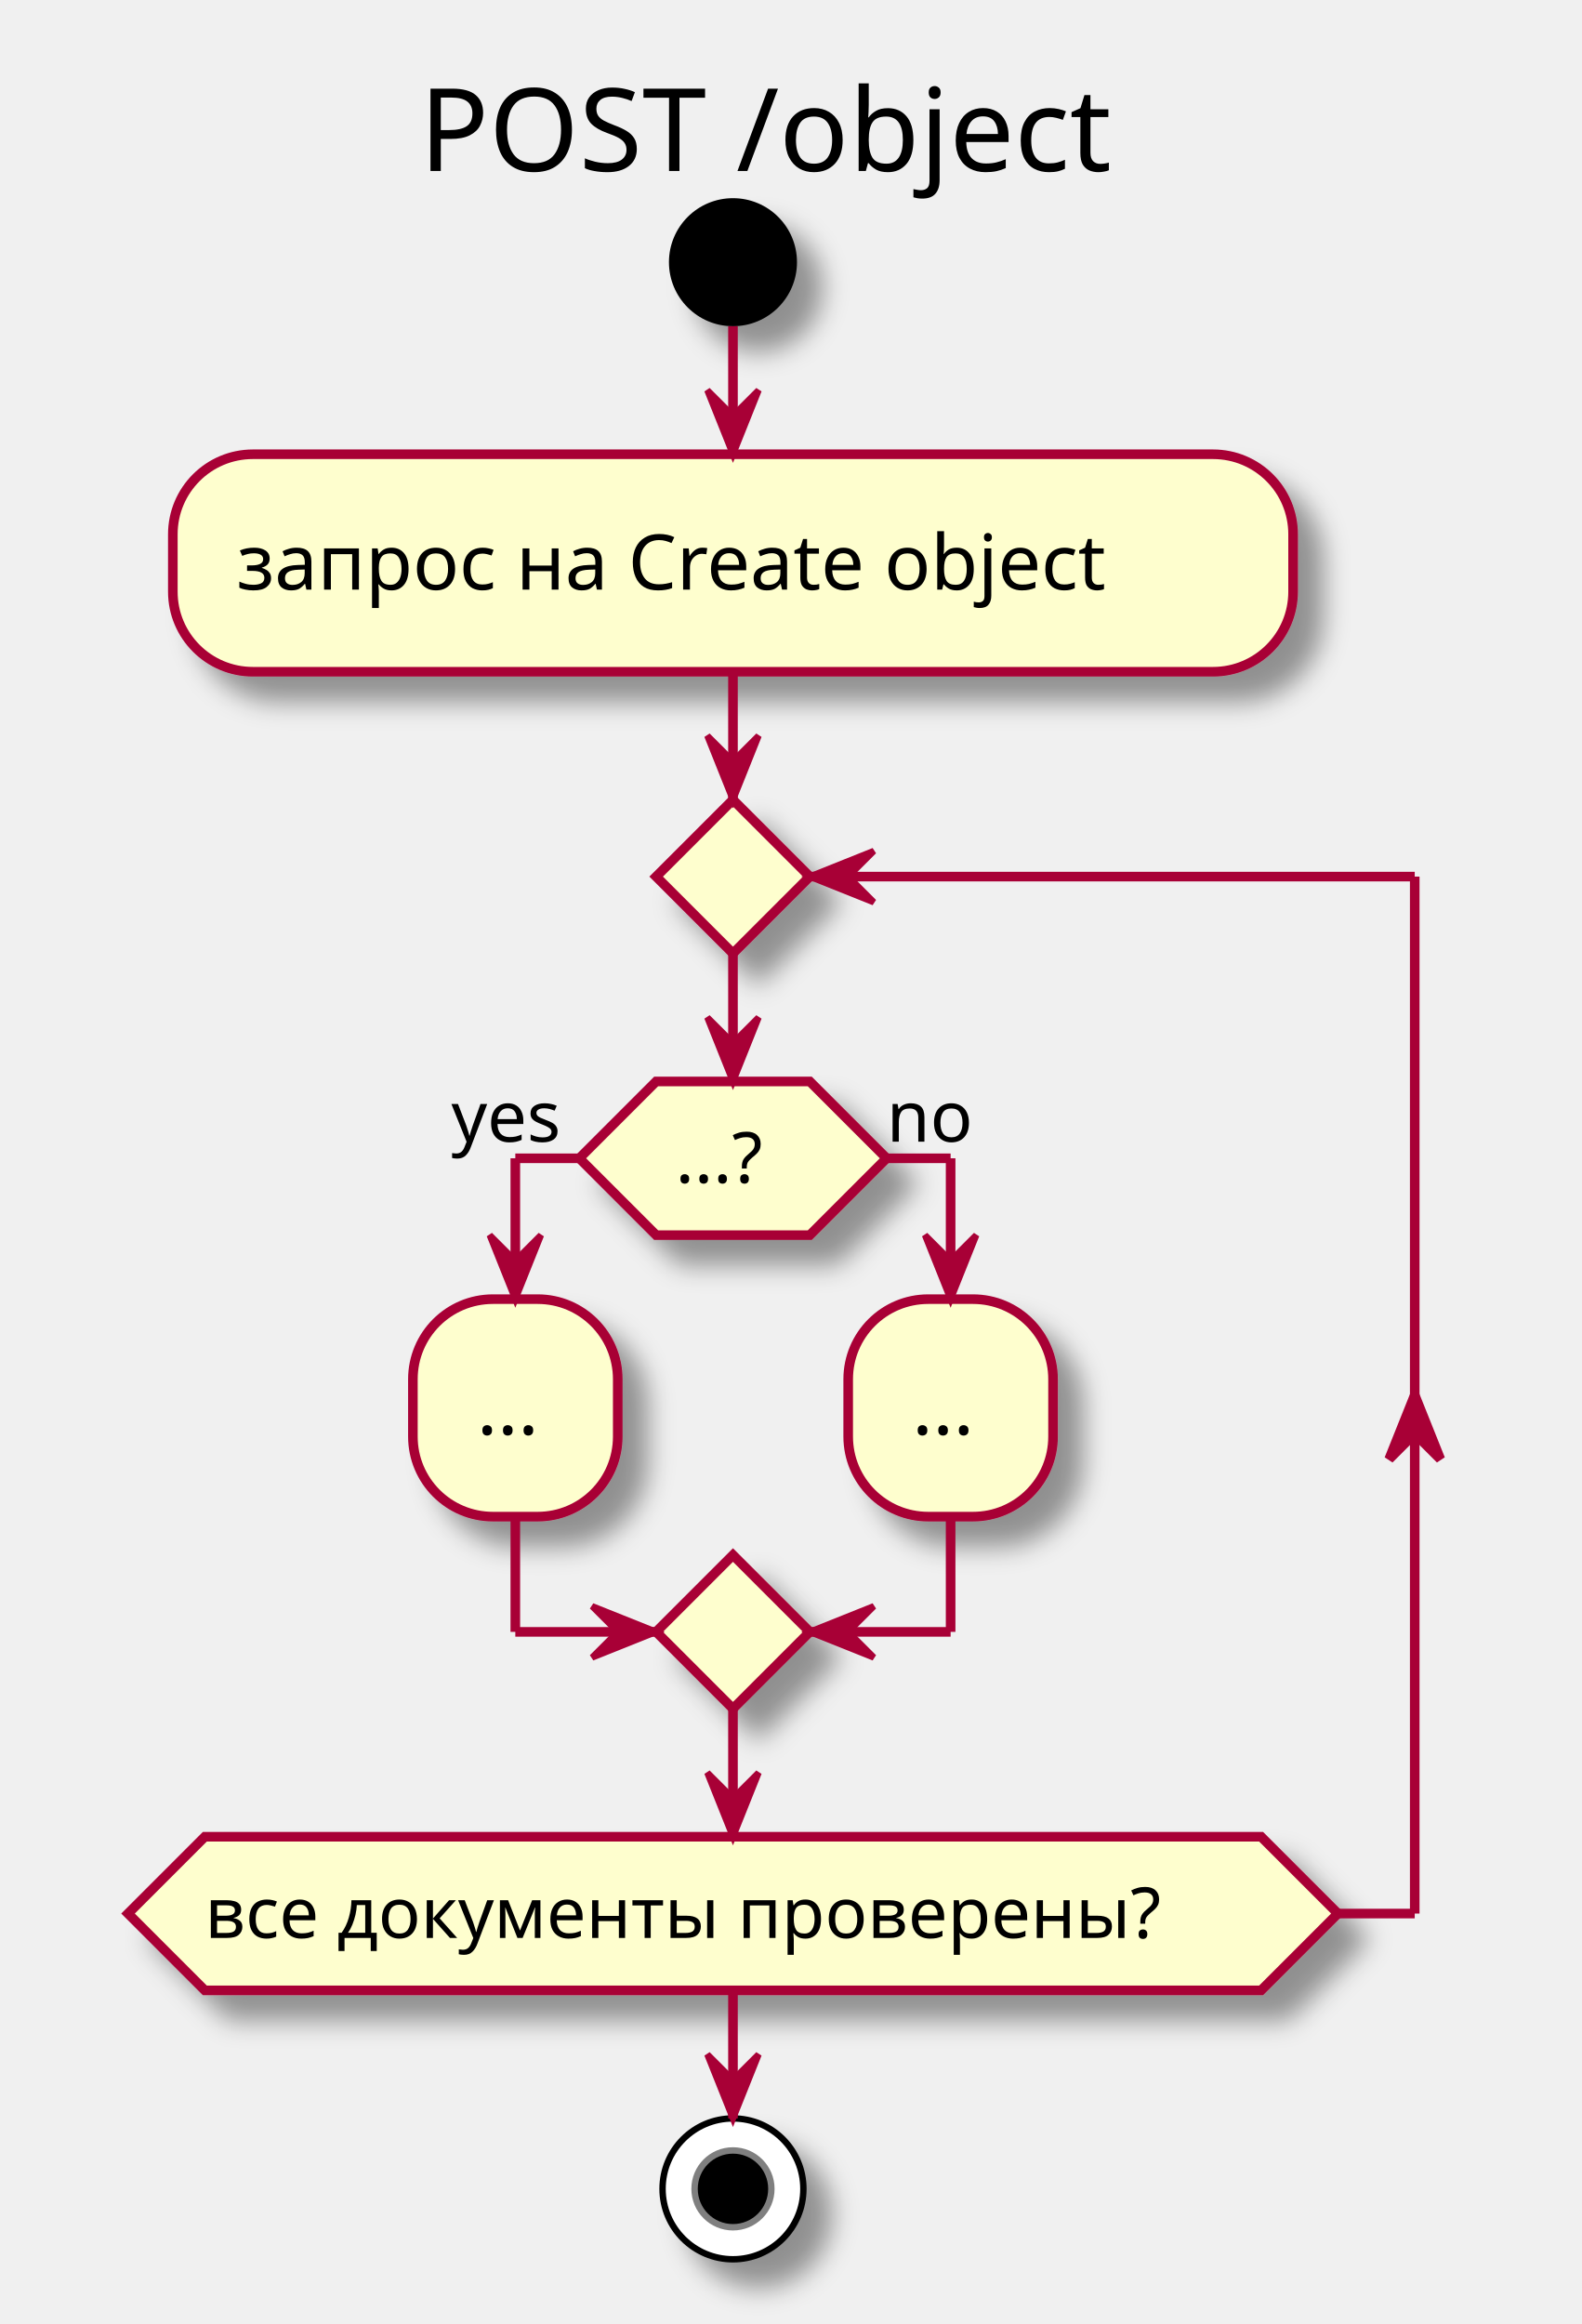
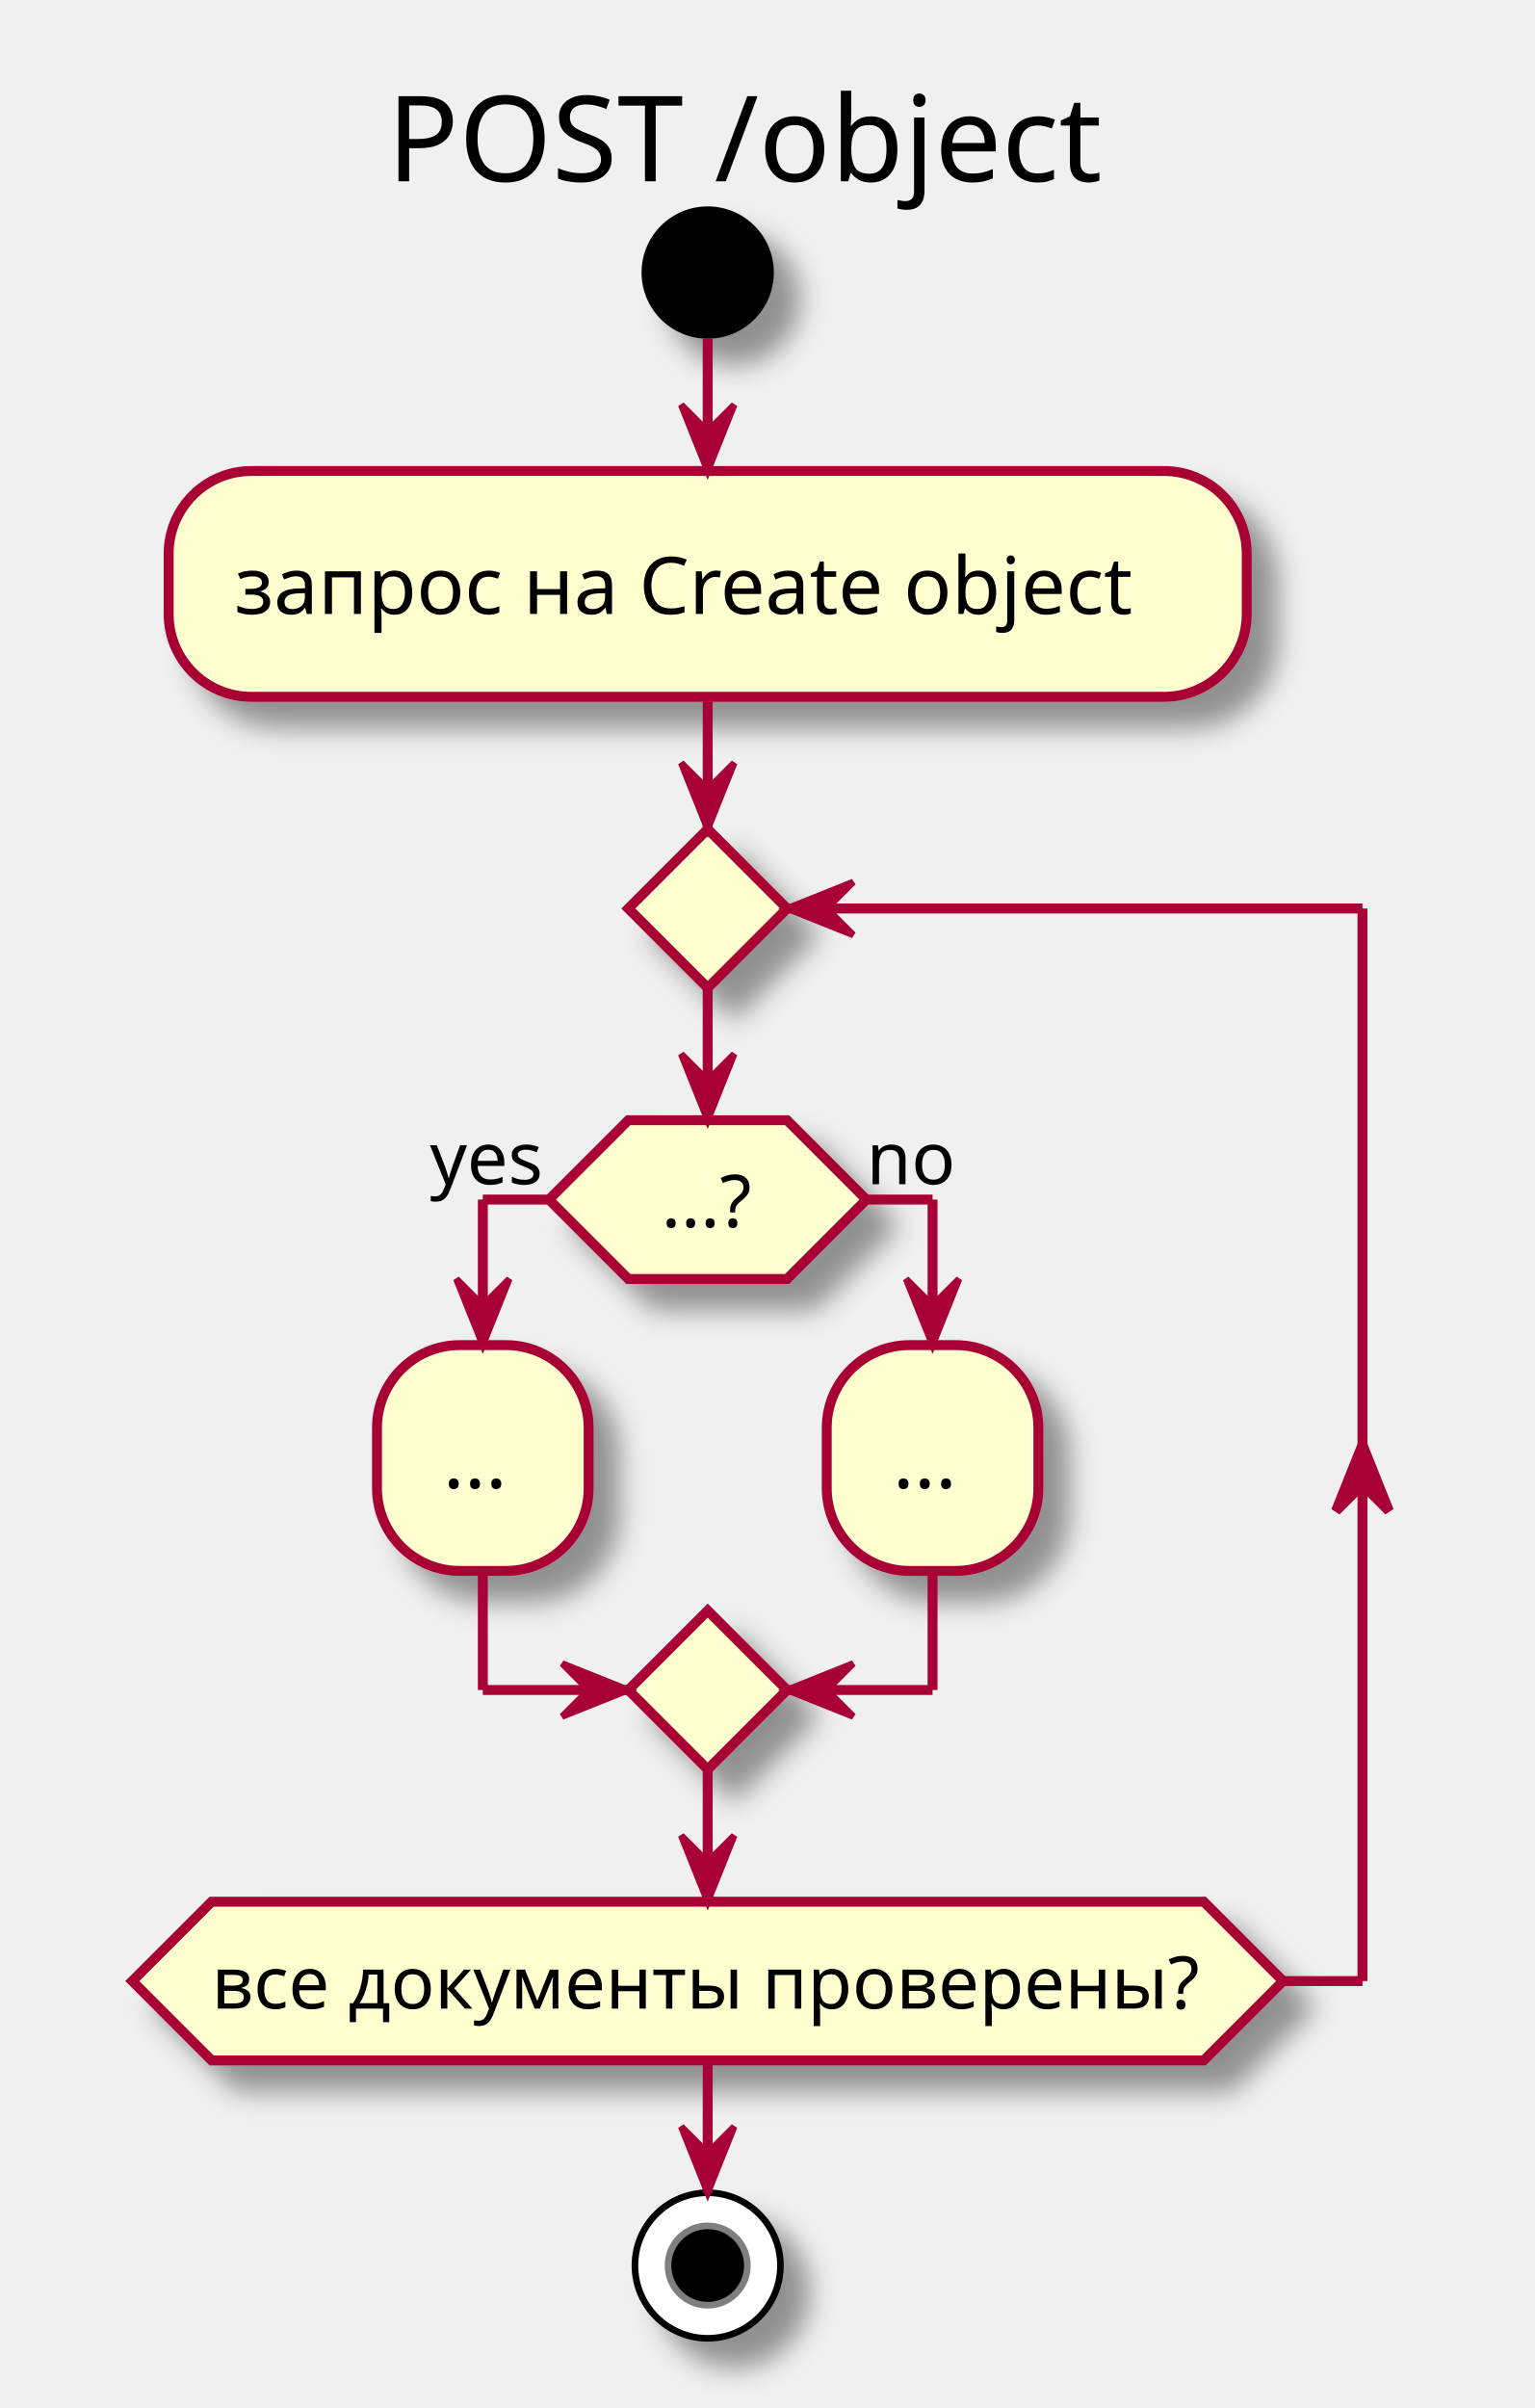
- <svg xmlns="http://www.w3.org/2000/svg" contentScriptType="application/ecmascript" contentStyleType="text/css" height="363px" preserveAspectRatio="none" style="width:247px;height:363px;" version="1.1" viewBox="0 0 247 363" width="247px" zoomAndPan="magnify">
+ <svg xmlns="http://www.w3.org/2000/svg" contentScriptType="application/ecmascript" contentStyleType="text/css" height="364px" preserveAspectRatio="none" style="width:232px;height:364px;" version="1.1" viewBox="0 0 232 364" width="232px" zoomAndPan="magnify">
  <defs>
    <filter height="300%" id="f1dnso4gif9am" width="300%" x="-1" y="-1">
      <feGaussianBlur result="blurOut" stdDeviation="2.0" />
      <feColorMatrix in="blurOut" result="blurOut2" type="matrix" values="0 0 0 0 0 0 0 0 0 0 0 0 0 0 0 0 0 0 .4 0" />
      <feOffset dx="4.0" dy="4.0" in="blurOut2" result="blurOut3" />
      <feBlend in="SourceGraphic" in2="blurOut3" mode="normal" />
    </filter>
  </defs>
  <g>
-     <text fill="#000000" font-family="sans-serif" font-size="18" lengthAdjust="spacingAndGlyphs" textLength="114" x="65.5" y="26.708">POST /object</text>
-     <ellipse cx="114.5" cy="40.953" fill="#000000" filter="url(#f1dnso4gif9am)" rx="10" ry="10" style="stroke: none; stroke-width: 1.0;" />
-     <rect fill="#FEFECE" filter="url(#f1dnso4gif9am)" height="33.969" rx="12.5" ry="12.5" style="stroke: #A80036; stroke-width: 1.5;" width="175" x="27" y="70.953" />
-     <text fill="#000000" font-family="sans-serif" font-size="12" lengthAdjust="spacingAndGlyphs" textLength="155" x="37" y="92.092">запрос на Create object</text>
-     <polygon fill="#FEFECE" filter="url(#f1dnso4gif9am)" points="102.5,168.922,126.5,168.922,138.5,180.922,126.5,192.922,102.5,192.922,90.5,180.922,102.5,168.922" style="stroke: #A80036; stroke-width: 1.5;" />
-     <text fill="#000000" font-family="sans-serif" font-size="11" lengthAdjust="spacingAndGlyphs" textLength="18" x="105.5" y="184.73">...?</text>
-     <text fill="#000000" font-family="sans-serif" font-size="11" lengthAdjust="spacingAndGlyphs" textLength="20" x="70.5" y="178.328">yes</text>
-     <text fill="#000000" font-family="sans-serif" font-size="11" lengthAdjust="spacingAndGlyphs" textLength="14" x="138.5" y="178.328">no</text>
-     <rect fill="#FEFECE" filter="url(#f1dnso4gif9am)" height="33.969" rx="12.5" ry="12.5" style="stroke: #A80036; stroke-width: 1.5;" width="32" x="64.5" y="202.922" />
-     <text fill="#000000" font-family="sans-serif" font-size="12" lengthAdjust="spacingAndGlyphs" textLength="12" x="74.5" y="224.06">...</text>
-     <rect fill="#FEFECE" filter="url(#f1dnso4gif9am)" height="33.969" rx="12.5" ry="12.5" style="stroke: #A80036; stroke-width: 1.5;" width="32" x="132.5" y="202.922" />
-     <text fill="#000000" font-family="sans-serif" font-size="12" lengthAdjust="spacingAndGlyphs" textLength="12" x="142.5" y="224.06">...</text>
-     <polygon fill="#FEFECE" filter="url(#f1dnso4gif9am)" points="114.5,242.891,126.5,254.891,114.5,266.891,102.5,254.891,114.5,242.891" style="stroke: #A80036; stroke-width: 1.5;" />
-     <polygon fill="#FEFECE" filter="url(#f1dnso4gif9am)" points="114.5,124.922,126.5,136.922,114.5,148.922,102.5,136.922,114.5,124.922" style="stroke: #A80036; stroke-width: 1.5;" />
-     <polygon fill="#FEFECE" filter="url(#f1dnso4gif9am)" points="32,286.891,197,286.891,209,298.891,197,310.891,32,310.891,20,298.891,32,286.891" style="stroke: #A80036; stroke-width: 1.5;" />
-     <text fill="#000000" font-family="sans-serif" font-size="11" lengthAdjust="spacingAndGlyphs" textLength="165" x="32" y="302.699">все документы проверены?</text>
-     <ellipse cx="114.5" cy="341.891" fill="#FFFFFF" filter="url(#f1dnso4gif9am)" rx="11" ry="11" style="stroke: #000000; stroke-width: 1.0;" />
-     <ellipse cx="114.5" cy="341.891" fill="#000000" rx="6" ry="6" style="stroke: #7F7F7F; stroke-width: 1.0;" />
-     <line style="stroke: #A80036; stroke-width: 1.5;" x1="114.5" x2="114.5" y1="50.953" y2="70.953" />
-     <polygon fill="#A80036" points="110.5,60.953,114.5,70.953,118.5,60.953,114.5,64.953" style="stroke: #A80036; stroke-width: 1.0;" />
-     <line style="stroke: #A80036; stroke-width: 1.5;" x1="90.5" x2="80.5" y1="180.922" y2="180.922" />
-     <line style="stroke: #A80036; stroke-width: 1.5;" x1="80.5" x2="80.5" y1="180.922" y2="202.922" />
-     <polygon fill="#A80036" points="76.5,192.922,80.5,202.922,84.5,192.922,80.5,196.922" style="stroke: #A80036; stroke-width: 1.0;" />
-     <line style="stroke: #A80036; stroke-width: 1.5;" x1="138.5" x2="148.5" y1="180.922" y2="180.922" />
-     <line style="stroke: #A80036; stroke-width: 1.5;" x1="148.5" x2="148.5" y1="180.922" y2="202.922" />
-     <polygon fill="#A80036" points="144.5,192.922,148.5,202.922,152.5,192.922,148.5,196.922" style="stroke: #A80036; stroke-width: 1.0;" />
-     <line style="stroke: #A80036; stroke-width: 1.5;" x1="80.5" x2="80.5" y1="236.891" y2="254.891" />
-     <line style="stroke: #A80036; stroke-width: 1.5;" x1="80.5" x2="102.5" y1="254.891" y2="254.891" />
-     <polygon fill="#A80036" points="92.5,250.891,102.5,254.891,92.5,258.891,96.5,254.891" style="stroke: #A80036; stroke-width: 1.0;" />
-     <line style="stroke: #A80036; stroke-width: 1.5;" x1="148.5" x2="148.5" y1="236.891" y2="254.891" />
-     <line style="stroke: #A80036; stroke-width: 1.5;" x1="148.5" x2="126.5" y1="254.891" y2="254.891" />
-     <polygon fill="#A80036" points="136.5,250.891,126.5,254.891,136.5,258.891,132.5,254.891" style="stroke: #A80036; stroke-width: 1.0;" />
-     <line style="stroke: #A80036; stroke-width: 1.5;" x1="114.5" x2="114.5" y1="148.922" y2="168.922" />
-     <polygon fill="#A80036" points="110.5,158.922,114.5,168.922,118.5,158.922,114.5,162.922" style="stroke: #A80036; stroke-width: 1.0;" />
-     <line style="stroke: #A80036; stroke-width: 1.5;" x1="209" x2="221" y1="298.891" y2="298.891" />
-     <polygon fill="#A80036" points="217,227.906,221,217.906,225,227.906,221,223.906" style="stroke: #A80036; stroke-width: 1.5;" />
-     <line style="stroke: #A80036; stroke-width: 1.5;" x1="221" x2="221" y1="136.922" y2="298.891" />
-     <line style="stroke: #A80036; stroke-width: 1.5;" x1="221" x2="126.5" y1="136.922" y2="136.922" />
-     <polygon fill="#A80036" points="136.5,132.922,126.5,136.922,136.5,140.922,132.5,136.922" style="stroke: #A80036; stroke-width: 1.0;" />
-     <line style="stroke: #A80036; stroke-width: 1.5;" x1="114.5" x2="114.5" y1="266.891" y2="286.891" />
-     <polygon fill="#A80036" points="110.5,276.891,114.5,286.891,118.5,276.891,114.5,280.891" style="stroke: #A80036; stroke-width: 1.0;" />
-     <line style="stroke: #A80036; stroke-width: 1.5;" x1="114.5" x2="114.5" y1="104.922" y2="124.922" />
-     <polygon fill="#A80036" points="110.5,114.922,114.5,124.922,118.5,114.922,114.5,118.922" style="stroke: #A80036; stroke-width: 1.0;" />
-     <line style="stroke: #A80036; stroke-width: 1.5;" x1="114.5" x2="114.5" y1="310.891" y2="330.891" />
-     <polygon fill="#A80036" points="110.5,320.891,114.5,330.891,118.5,320.891,114.5,324.891" style="stroke: #A80036; stroke-width: 1.0;" />
+     <text fill="#000000" font-family="sans-serif" font-size="18" lengthAdjust="spacingAndGlyphs" textLength="113" x="58.5" y="27.402">POST /object</text>
+     <ellipse cx="107" cy="41.199" fill="#000000" filter="url(#f1dnso4gif9am)" rx="10" ry="10" style="stroke: none; stroke-width: 1.0;" />
+     <rect fill="#FEFECE" filter="url(#f1dnso4gif9am)" height="34.133" rx="12.5" ry="12.5" style="stroke: #A80036; stroke-width: 1.5;" width="163" x="25.5" y="71.199" />
+     <text fill="#000000" font-family="sans-serif" font-size="12" lengthAdjust="spacingAndGlyphs" textLength="143" x="35.5" y="92.801">запрос на Create object</text>
+     <polygon fill="#FEFECE" filter="url(#f1dnso4gif9am)" points="95,169.332,119,169.332,131,181.332,119,193.332,95,193.332,83,181.332,95,169.332" style="stroke: #A80036; stroke-width: 1.5;" />
+     <text fill="#000000" font-family="sans-serif" font-size="11" lengthAdjust="spacingAndGlyphs" textLength="14" x="100" y="185.489">...?</text>
+     <text fill="#000000" font-family="sans-serif" font-size="11" lengthAdjust="spacingAndGlyphs" textLength="18" x="65" y="179.012">yes</text>
+     <text fill="#000000" font-family="sans-serif" font-size="11" lengthAdjust="spacingAndGlyphs" textLength="14" x="131" y="179.012">no</text>
+     <rect fill="#FEFECE" filter="url(#f1dnso4gif9am)" height="34.133" rx="12.5" ry="12.5" style="stroke: #A80036; stroke-width: 1.5;" width="32" x="57" y="203.332" />
+     <text fill="#000000" font-family="sans-serif" font-size="12" lengthAdjust="spacingAndGlyphs" textLength="12" x="67" y="224.934">...</text>
+     <rect fill="#FEFECE" filter="url(#f1dnso4gif9am)" height="34.133" rx="12.5" ry="12.5" style="stroke: #A80036; stroke-width: 1.5;" width="32" x="125" y="203.332" />
+     <text fill="#000000" font-family="sans-serif" font-size="12" lengthAdjust="spacingAndGlyphs" textLength="12" x="135" y="224.934">...</text>
+     <polygon fill="#FEFECE" filter="url(#f1dnso4gif9am)" points="107,243.465,119,255.465,107,267.465,95,255.465,107,243.465" style="stroke: #A80036; stroke-width: 1.5;" />
+     <polygon fill="#FEFECE" filter="url(#f1dnso4gif9am)" points="107,125.332,119,137.332,107,149.332,95,137.332,107,125.332" style="stroke: #A80036; stroke-width: 1.5;" />
+     <polygon fill="#FEFECE" filter="url(#f1dnso4gif9am)" points="32,287.465,182,287.465,194,299.465,182,311.465,32,311.465,20,299.465,32,287.465" style="stroke: #A80036; stroke-width: 1.5;" />
+     <text fill="#000000" font-family="sans-serif" font-size="11" lengthAdjust="spacingAndGlyphs" textLength="150" x="32" y="303.622">все документы проверены?</text>
+     <ellipse cx="107" cy="342.465" fill="#FFFFFF" filter="url(#f1dnso4gif9am)" rx="11" ry="11" style="stroke: #000000; stroke-width: 1.0;" />
+     <ellipse cx="107" cy="342.465" fill="#000000" rx="6" ry="6" style="stroke: #7F7F7F; stroke-width: 1.0;" />
+     <line style="stroke: #A80036; stroke-width: 1.5;" x1="107" x2="107" y1="51.199" y2="71.199" />
+     <polygon fill="#A80036" points="103,61.199,107,71.199,111,61.199,107,65.199" style="stroke: #A80036; stroke-width: 1.0;" />
+     <line style="stroke: #A80036; stroke-width: 1.5;" x1="83" x2="73" y1="181.332" y2="181.332" />
+     <line style="stroke: #A80036; stroke-width: 1.5;" x1="73" x2="73" y1="181.332" y2="203.332" />
+     <polygon fill="#A80036" points="69,193.332,73,203.332,77,193.332,73,197.332" style="stroke: #A80036; stroke-width: 1.0;" />
+     <line style="stroke: #A80036; stroke-width: 1.5;" x1="131" x2="141" y1="181.332" y2="181.332" />
+     <line style="stroke: #A80036; stroke-width: 1.5;" x1="141" x2="141" y1="181.332" y2="203.332" />
+     <polygon fill="#A80036" points="137,193.332,141,203.332,145,193.332,141,197.332" style="stroke: #A80036; stroke-width: 1.0;" />
+     <line style="stroke: #A80036; stroke-width: 1.5;" x1="73" x2="73" y1="237.465" y2="255.465" />
+     <line style="stroke: #A80036; stroke-width: 1.5;" x1="73" x2="95" y1="255.465" y2="255.465" />
+     <polygon fill="#A80036" points="85,251.465,95,255.465,85,259.465,89,255.465" style="stroke: #A80036; stroke-width: 1.0;" />
+     <line style="stroke: #A80036; stroke-width: 1.5;" x1="141" x2="141" y1="237.465" y2="255.465" />
+     <line style="stroke: #A80036; stroke-width: 1.5;" x1="141" x2="119" y1="255.465" y2="255.465" />
+     <polygon fill="#A80036" points="129,251.465,119,255.465,129,259.465,125,255.465" style="stroke: #A80036; stroke-width: 1.0;" />
+     <line style="stroke: #A80036; stroke-width: 1.5;" x1="107" x2="107" y1="149.332" y2="169.332" />
+     <polygon fill="#A80036" points="103,159.332,107,169.332,111,159.332,107,163.332" style="stroke: #A80036; stroke-width: 1.0;" />
+     <line style="stroke: #A80036; stroke-width: 1.5;" x1="194" x2="206" y1="299.465" y2="299.465" />
+     <polygon fill="#A80036" points="202,228.398,206,218.398,210,228.398,206,224.398" style="stroke: #A80036; stroke-width: 1.5;" />
+     <line style="stroke: #A80036; stroke-width: 1.5;" x1="206" x2="206" y1="137.332" y2="299.465" />
+     <line style="stroke: #A80036; stroke-width: 1.5;" x1="206" x2="119" y1="137.332" y2="137.332" />
+     <polygon fill="#A80036" points="129,133.332,119,137.332,129,141.332,125,137.332" style="stroke: #A80036; stroke-width: 1.0;" />
+     <line style="stroke: #A80036; stroke-width: 1.5;" x1="107" x2="107" y1="267.465" y2="287.465" />
+     <polygon fill="#A80036" points="103,277.465,107,287.465,111,277.465,107,281.465" style="stroke: #A80036; stroke-width: 1.0;" />
+     <line style="stroke: #A80036; stroke-width: 1.5;" x1="107" x2="107" y1="105.332" y2="125.332" />
+     <polygon fill="#A80036" points="103,115.332,107,125.332,111,115.332,107,119.332" style="stroke: #A80036; stroke-width: 1.0;" />
+     <line style="stroke: #A80036; stroke-width: 1.5;" x1="107" x2="107" y1="311.465" y2="331.465" />
+     <polygon fill="#A80036" points="103,321.465,107,331.465,111,321.465,107,325.465" style="stroke: #A80036; stroke-width: 1.0;" />
  </g>
</svg>
